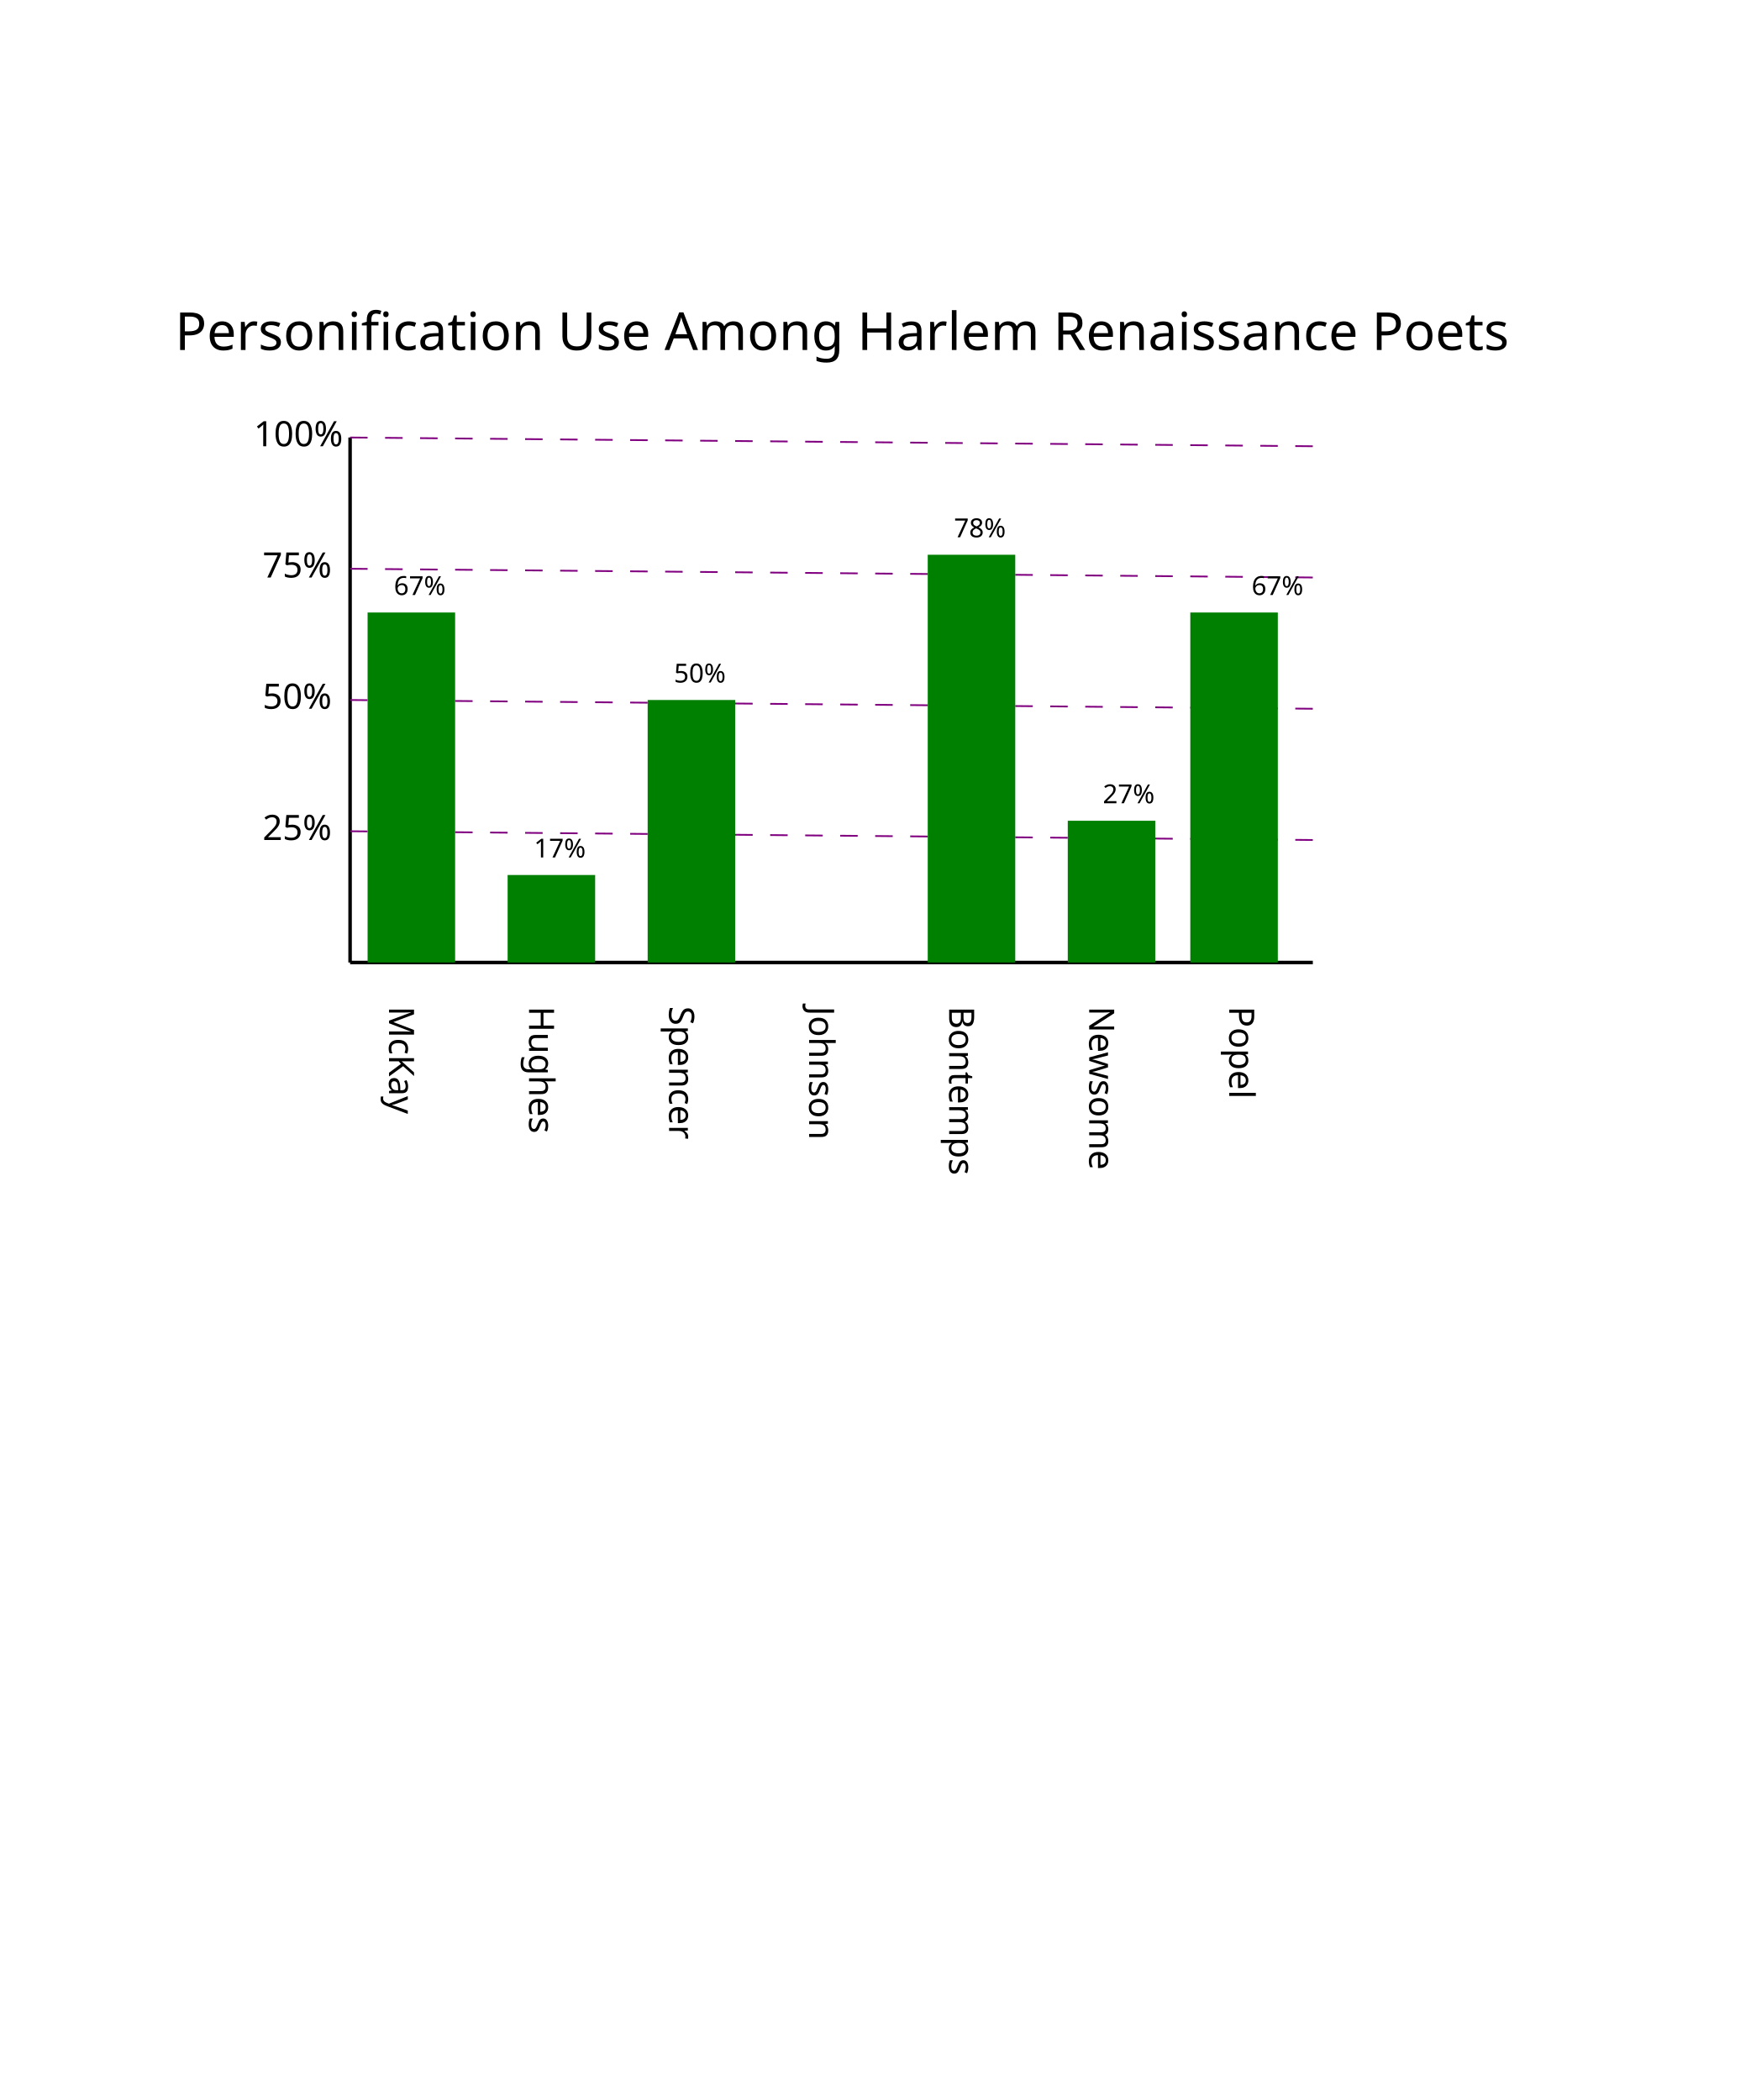
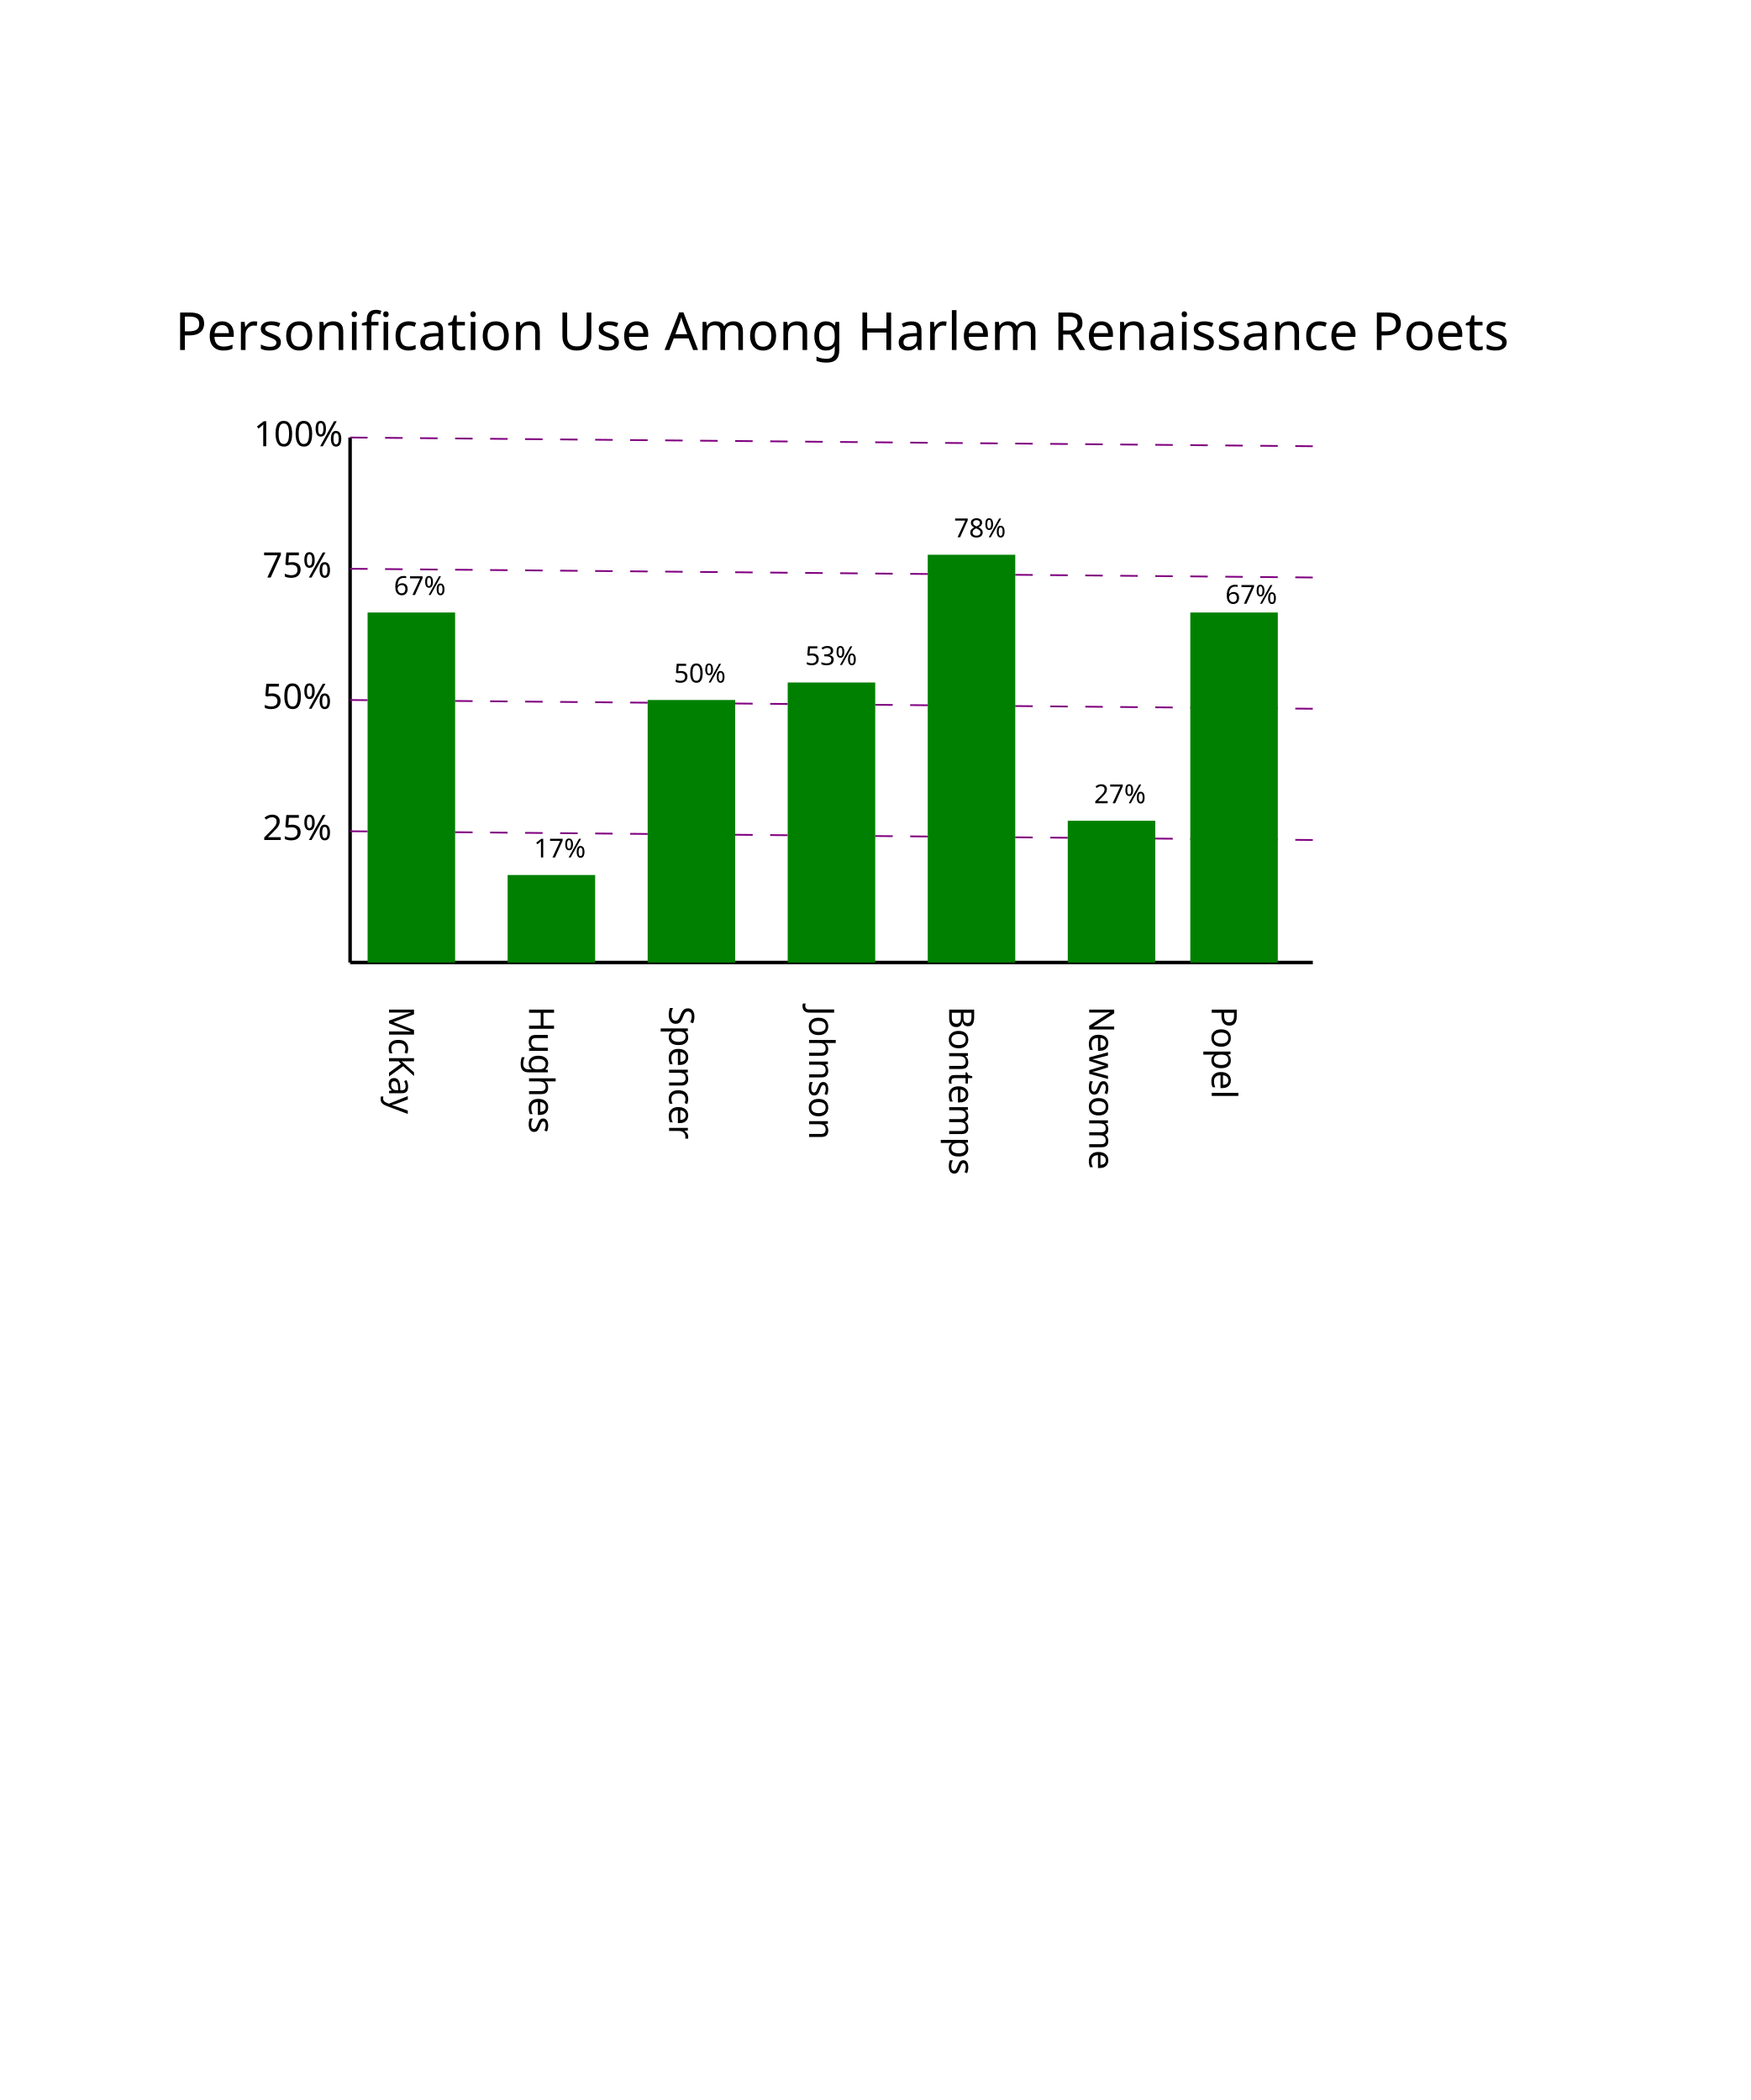
<svg xmlns="http://www.w3.org/2000/svg" width="1000" height="1200">
  <g transform="translate(200 550)">
    <text x="-100" y="-350" style="font-family:sans-serif;font-size:30px">Personification Use Among Harlem Renaissance Poets</text>
    <line x1="0" y1="0" x2="550" y2="0" stroke="black" stroke-width="2" />
    <line x1="0" y1="0" x2="0" y2="-300" stroke="black" stroke-width="2" />
    <text x="30" y="25" style="font-family:sans-serif;font-size:20px;writing-mode:tb" fill="black">McKay</text>
    <text x="110" y="25" style="font-family:sans-serif;font-size:20px;writing-mode:tb" fill="black">Hughes</text>
    <text x="190" y="25" style="font-family:sans-serif;font-size:20px;writing-mode:tb" fill="black">Spencer</text>
    <text x="270" y="25" style="font-family:sans-serif;font-size:20px;writing-mode:tb" fill="black">Johnson</text>
    <text x="350" y="25" style="font-family:sans-serif;font-size:20px;writing-mode:tb" fill="black">Bontemps</text>
    <text x="430" y="25" style="font-family:sans-serif;font-size:20px;writing-mode:tb" fill="black">Newsome</text>
-     <text x="510" y="25" style="font-family:sans-serif;font-size:20px;writing-mode:tb" fill="black">Popel</text>
+     <text x="500" y="25" style="font-family:sans-serif;font-size:20px;writing-mode:tb" fill="black">Popel</text>
    <line x1="0" y1="-75" x2="550" y2="-70" stroke="purple" stroke-width="1" stroke-dasharray="10" />
    <text x="-50" y="-70" style="font-family:sans-serif;font-size:20px">25%</text>
    <line x1="0" y1="-150" x2="550" y2="-145" stroke="purple" stroke-width="1" stroke-dasharray="10" />
    <text x="-50" y="-145" style="font-family:sans-serif;font-size:20px">50%</text>
    <line x1="0" y1="-225" x2="550" y2="-220" stroke="purple" stroke-width="1" stroke-dasharray="10" />
    <text x="-50" y="-220" style="font-family:sans-serif;font-size:20px">75%</text>
    <line x1="0" y1="-300" x2="550" y2="-295" stroke="purple" stroke-width="1" stroke-dasharray="10" />
    <text x="-55" y="-295" style="font-family:sans-serif;font-size:20px">100%</text>
    <rect x="10" y="-200" height="200" width="50" fill="green" />
    <text x="25" y="-210" style="font-family:sans-serif;font-size:15px">67%</text>
    <rect x="90" y="-50" height="50" width="50" fill="green" />
    <text x="105" y="-60" style="font-family:sans-serif;font-size:15px">17%</text>
    <rect x="170" y="-150" height="150" width="50" fill="green" />
    <text x="185" y="-160" style="font-family:sans-serif;font-size:15px">50%</text>
+     <rect x="250" y="-160" height="160" width="50" fill="green" />
+     <text x="260" y="-170" style="font-family:sans-serif;font-size:15px">53%</text>
    <rect x="330" y="-233" height="233" width="50" fill="green" />
    <text x="345" y="-243" style="font-family:sans-serif;font-size:15px">78%</text>
    <rect x="410" y="-81" height="81" width="50" fill="green" />
-     <text x="430" y="-91" style="font-family:sans-serif;font-size:15px">27%</text>
+     <text x="425" y="-91" style="font-family:sans-serif;font-size:15px">27%</text>
    <rect x="480" y="-200" height="200" width="50" fill="green" />
-     <text x="515" y="-210" style="font-family:sans-serif;font-size:15px">67%</text>
+     <text x="500" y="-205" style="font-family:sans-serif;font-size:15px">67%</text>
  </g>
</svg>
